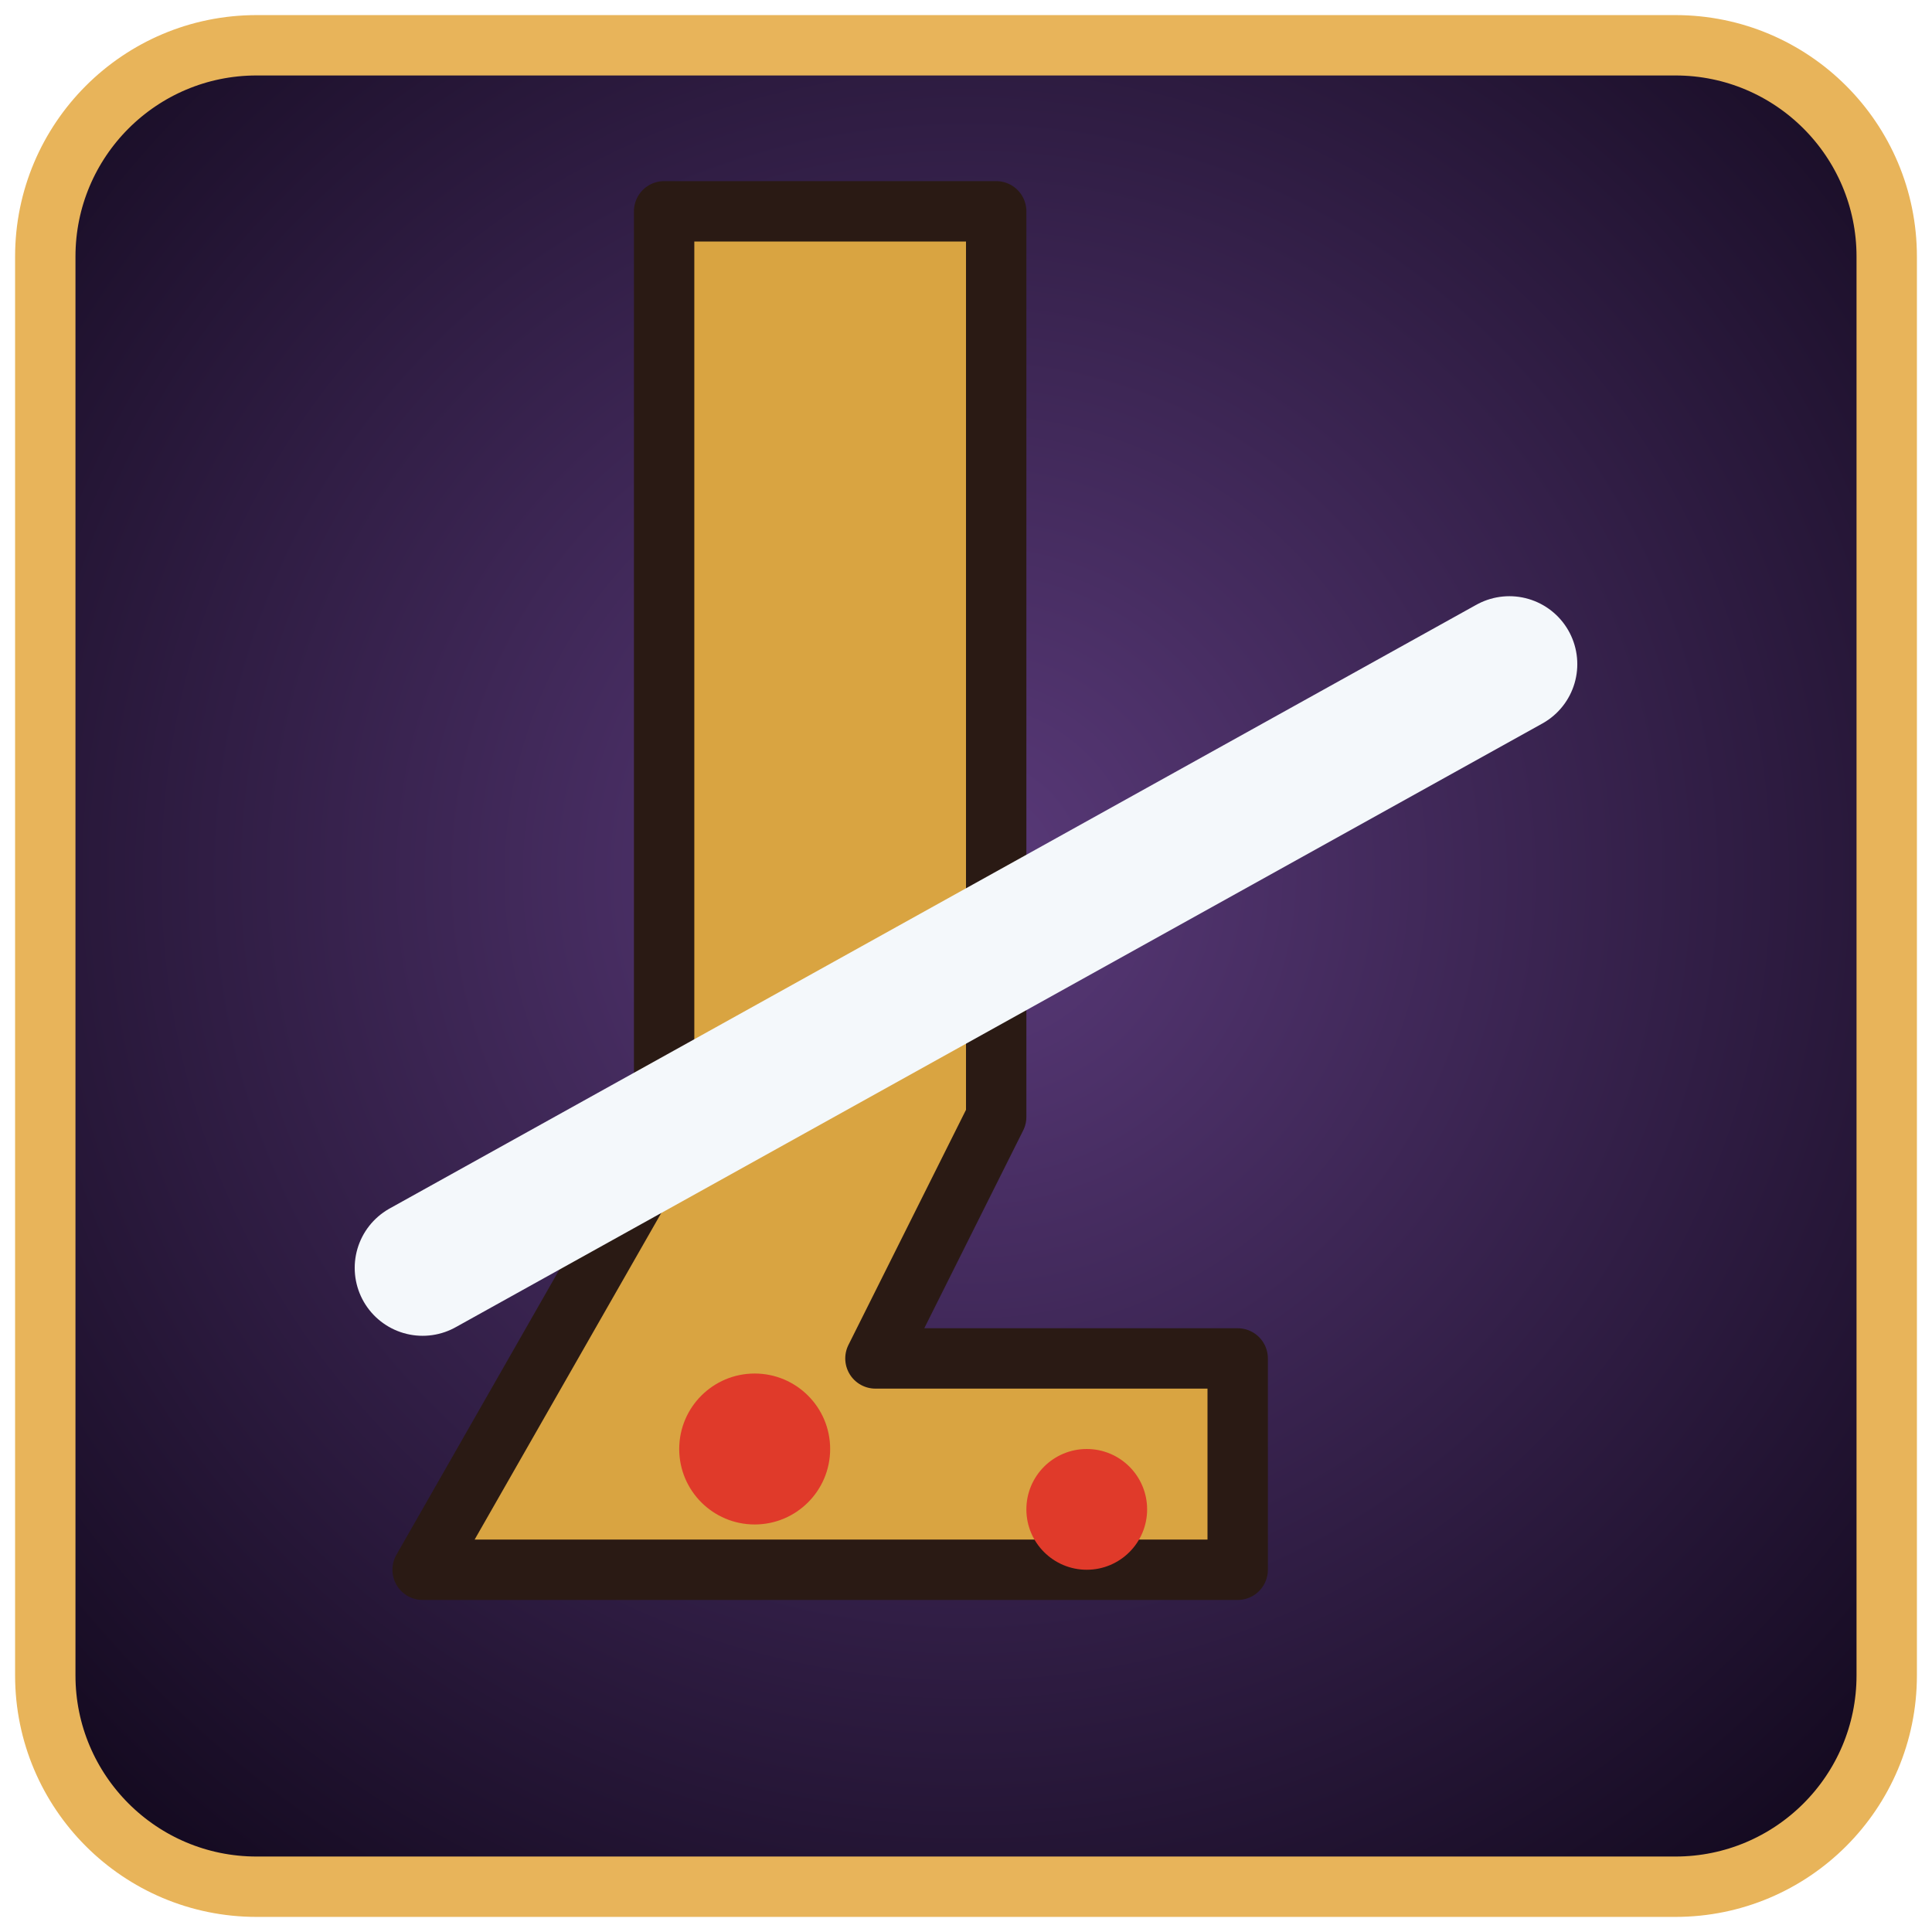
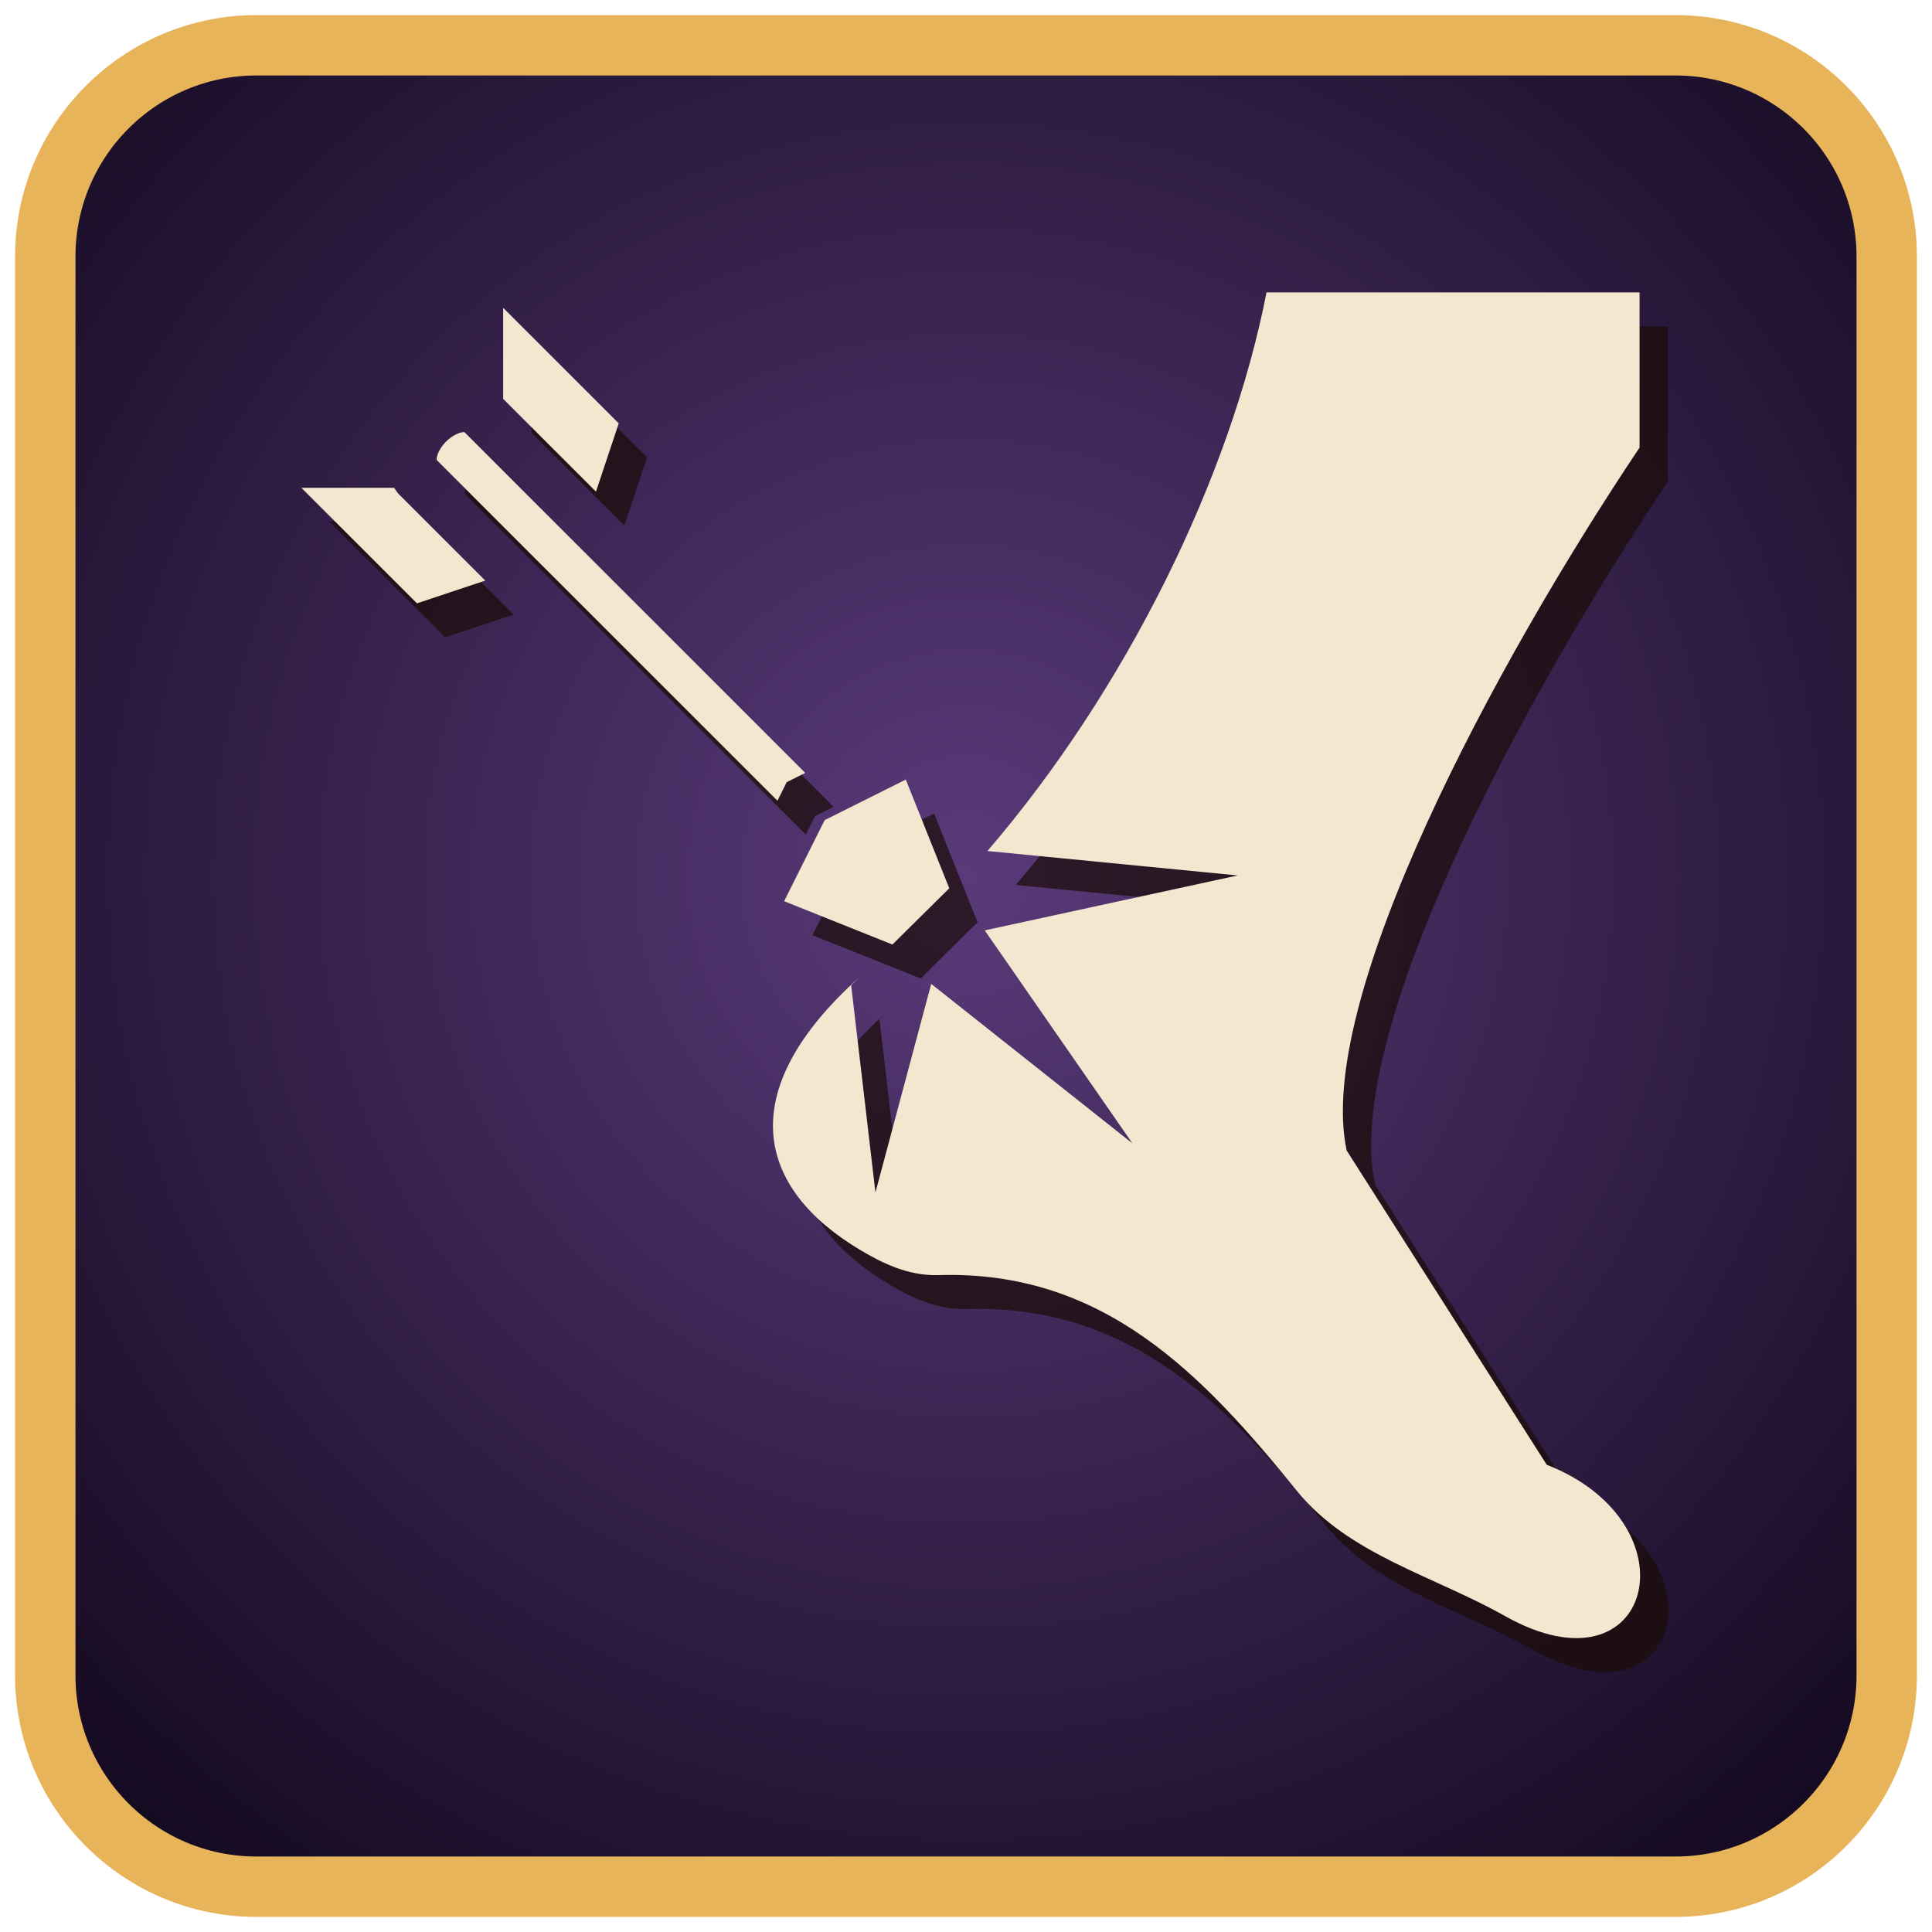
<svg xmlns="http://www.w3.org/2000/svg" width="128" height="128" viewBox="0 0 128 128">
  <defs>
    <radialGradient id="g" cx="50%" cy="45%" r="70%">
      <stop offset="0" stop-color="#5a3a7a" />
      <stop offset="1" stop-color="#140a20" />
    </radialGradient>
  </defs>
  <rect x="3" y="3" width="122" height="122" rx="14" fill="url(#g)" stroke="#e8b45a" stroke-width="4" />
-   <path d="M44 14 V76 L28 104 H82 V90 H58 L66 74 V14 Z" fill="#d9a441" stroke="#2a1a14" stroke-width="4" stroke-linejoin="round" />
-   <path d="M100 44 L28 84" stroke="#f4f8fb" stroke-width="9" stroke-linecap="round" />
-   <circle cx="50" cy="96" r="5" fill="#e03a2a" />
-   <circle cx="72" cy="100" r="4" fill="#e03a2a" />
+   <g transform="translate(16 16) scale(0.1875)">
+     <path d="M362.188 17.998c-12.9 65.825-49.788 140.505-98.616 197.37L352 224l-89.377 19.414 52.197 75.27-71.111-56.364L224 336l-8.576-73.182 2.812-2.779c-45.221 40.71-35.888 74.86.702 96.49 6.775 4.005 16.257 9.046 27.38 8.7 58.243-1.813 93.255 35.012 126.575 76.199 18.234 22.54 48.35 30.059 73.529 44.246 52.44 29.548 67.894-32.667 14.767-53.445l-70.677-111.036c-11.42-53.08 52.186-171.824 103.49-248.37V17.997zM92.454 23.424v32.17l32.799 32.79 8.043-24.126zM78.578 67.352c-.233-.026-.57.037-1.224.199-1.31.323-3.41 1.482-5.075 3.146-1.664 1.664-2.823 3.763-3.146 5.073-.266 1.074-.207 1.3.012 1.61l120.228 120.208 3.275-6.55 6.545-3.272L78.97 67.563c-.123-.086-.24-.195-.39-.211zM21.162 87.029L62 127.86l24.13-8.043-30.335-30.33-.397-.396-.343-.442a17.99 17.99 0 0 1-1.112-1.619zm213.563 103.098l-28.663 14.326-14.33 28.654 38.264 15.303 20.096-19.869z" fill="#1a0b06" transform="translate(10 12)" opacity="0.7" />
+     <path d="M362.188 17.998c-12.9 65.825-49.788 140.505-98.616 197.37L352 224l-89.377 19.414 52.197 75.27-71.111-56.364L224 336l-8.576-73.182 2.812-2.779c-45.221 40.71-35.888 74.86.702 96.49 6.775 4.005 16.257 9.046 27.38 8.7 58.243-1.813 93.255 35.012 126.575 76.199 18.234 22.54 48.35 30.059 73.529 44.246 52.44 29.548 67.894-32.667 14.767-53.445l-70.677-111.036c-11.42-53.08 52.186-171.824 103.49-248.37V17.997zM92.454 23.424v32.17l32.799 32.79 8.043-24.126zM78.578 67.352c-.233-.026-.57.037-1.224.199-1.31.323-3.41 1.482-5.075 3.146-1.664 1.664-2.823 3.763-3.146 5.073-.266 1.074-.207 1.3.012 1.61l120.228 120.208 3.275-6.55 6.545-3.272L78.97 67.563c-.123-.086-.24-.195-.39-.211zM21.162 87.029L62 127.86l24.13-8.043-30.335-30.33-.397-.396-.343-.442a17.99 17.99 0 0 1-1.112-1.619zm213.563 103.098l-28.663 14.326-14.33 28.654 38.264 15.303 20.096-19.869z" fill="#f3e7cf" />
+   </g>
</svg>
